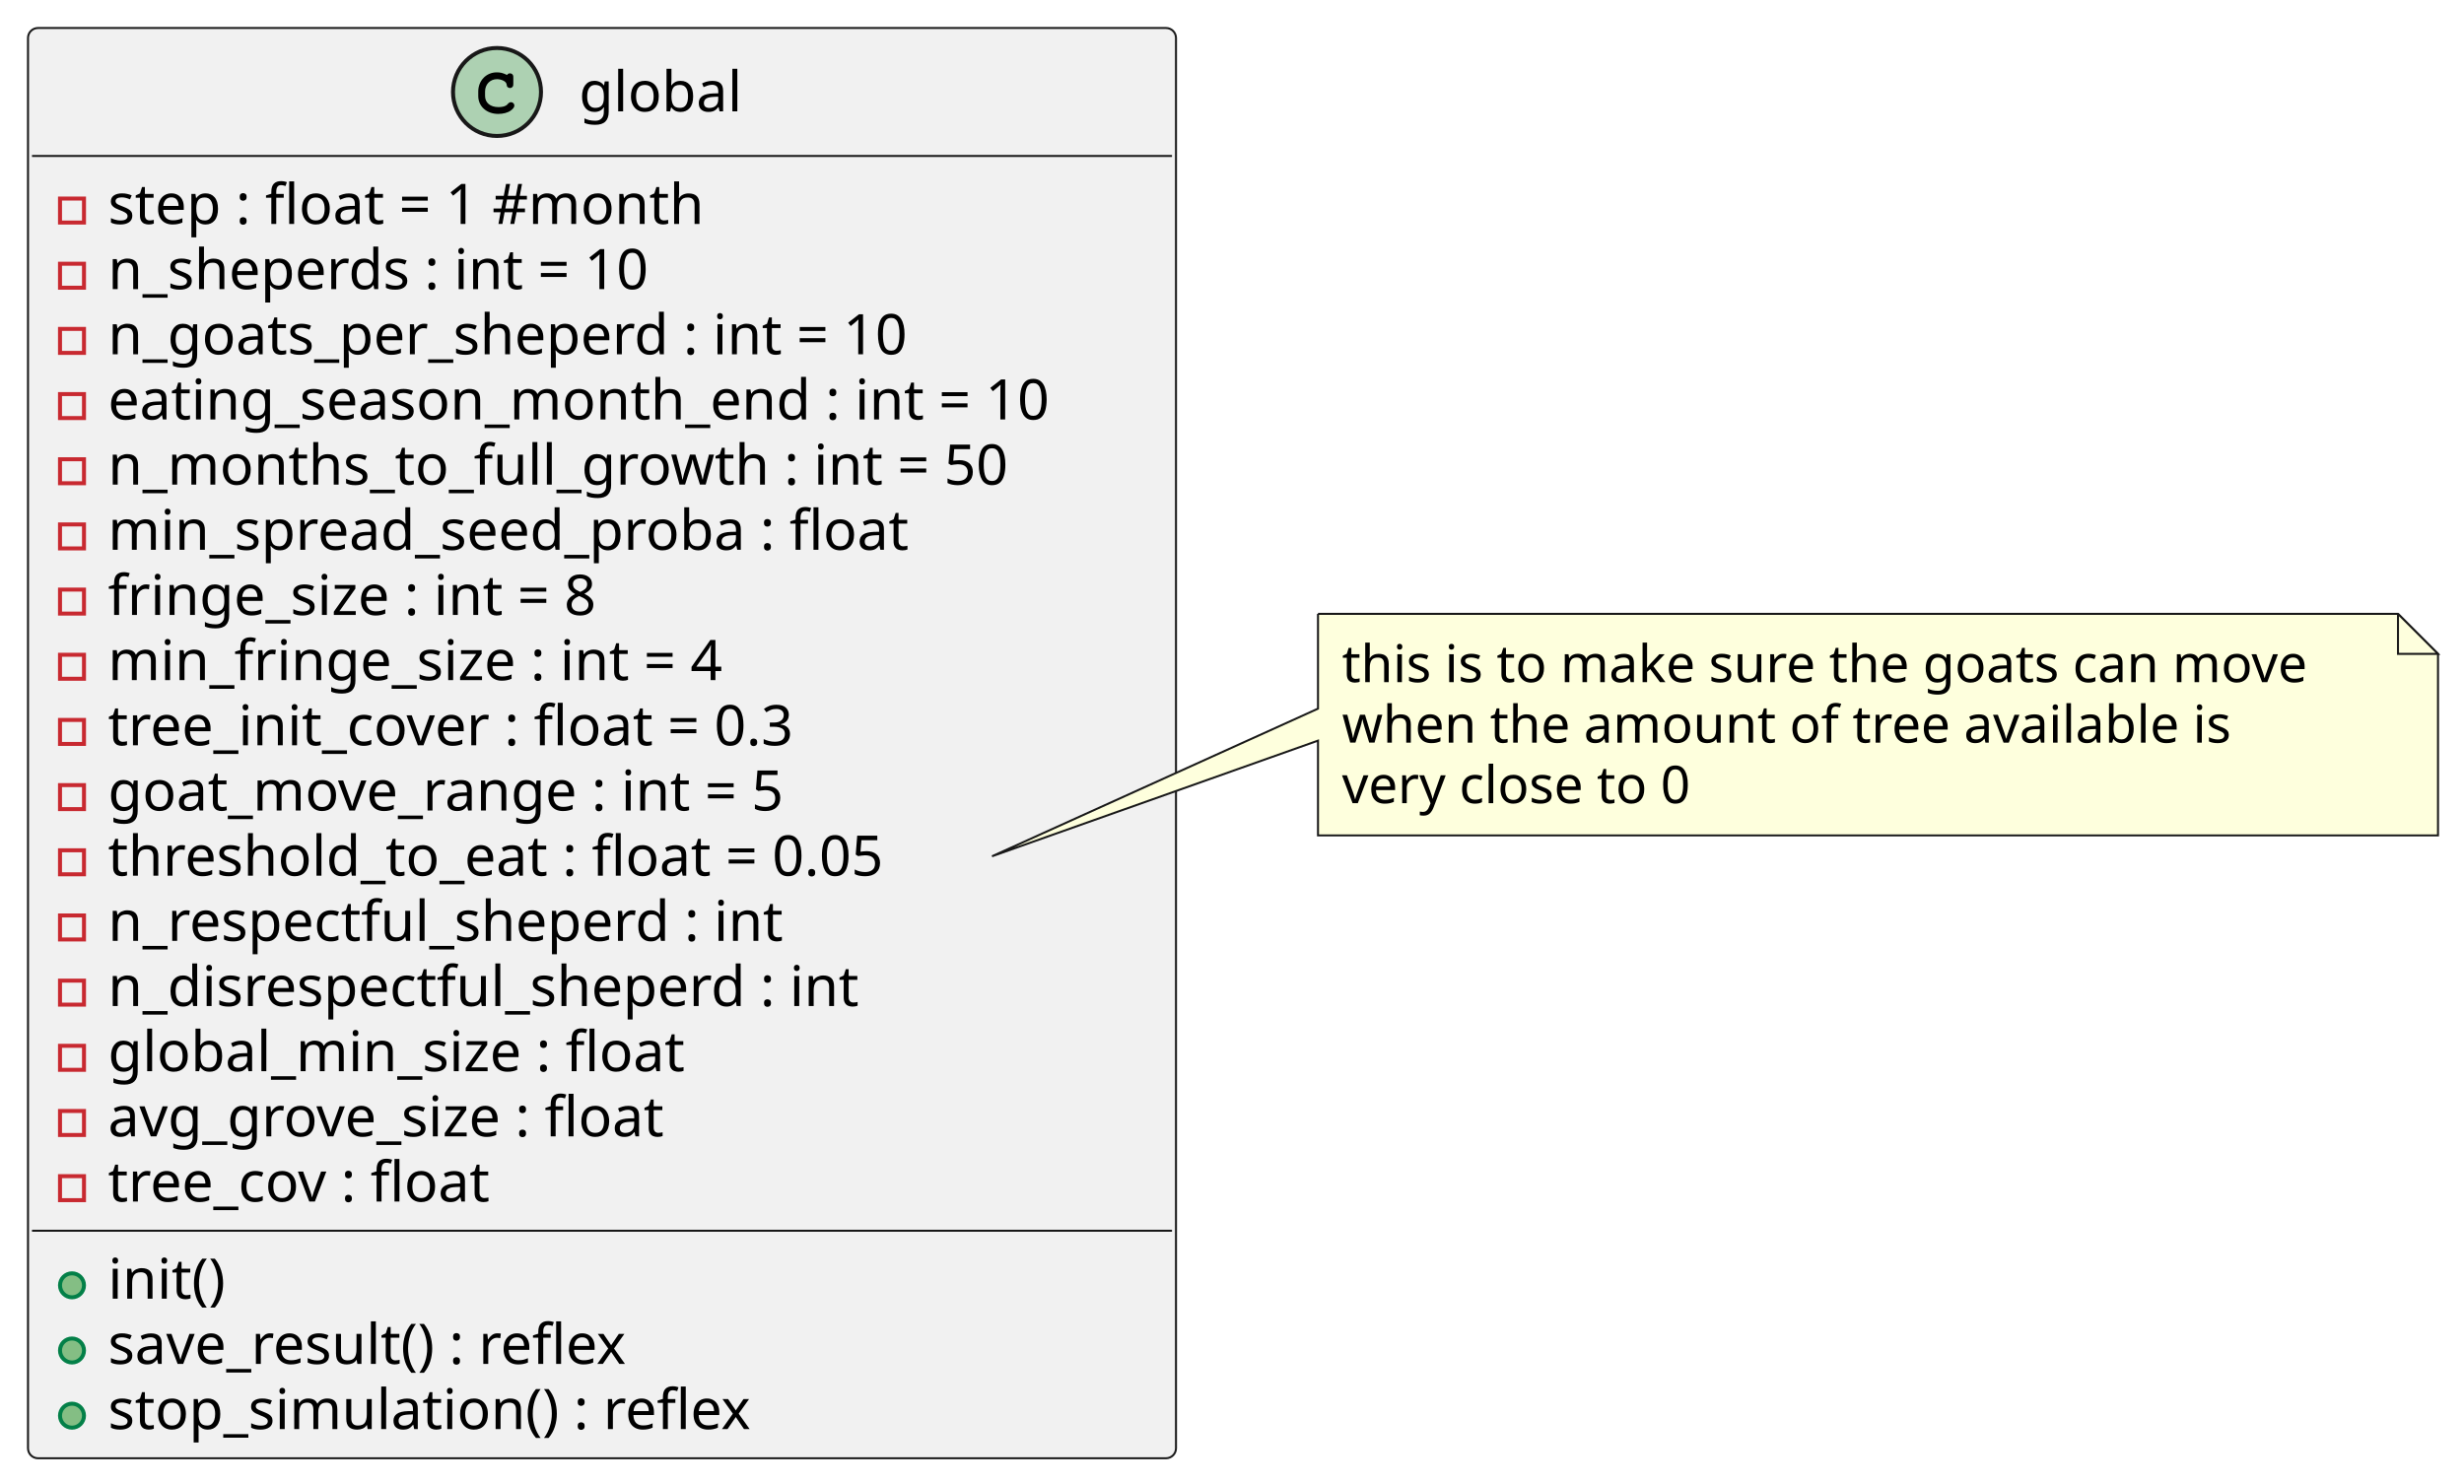
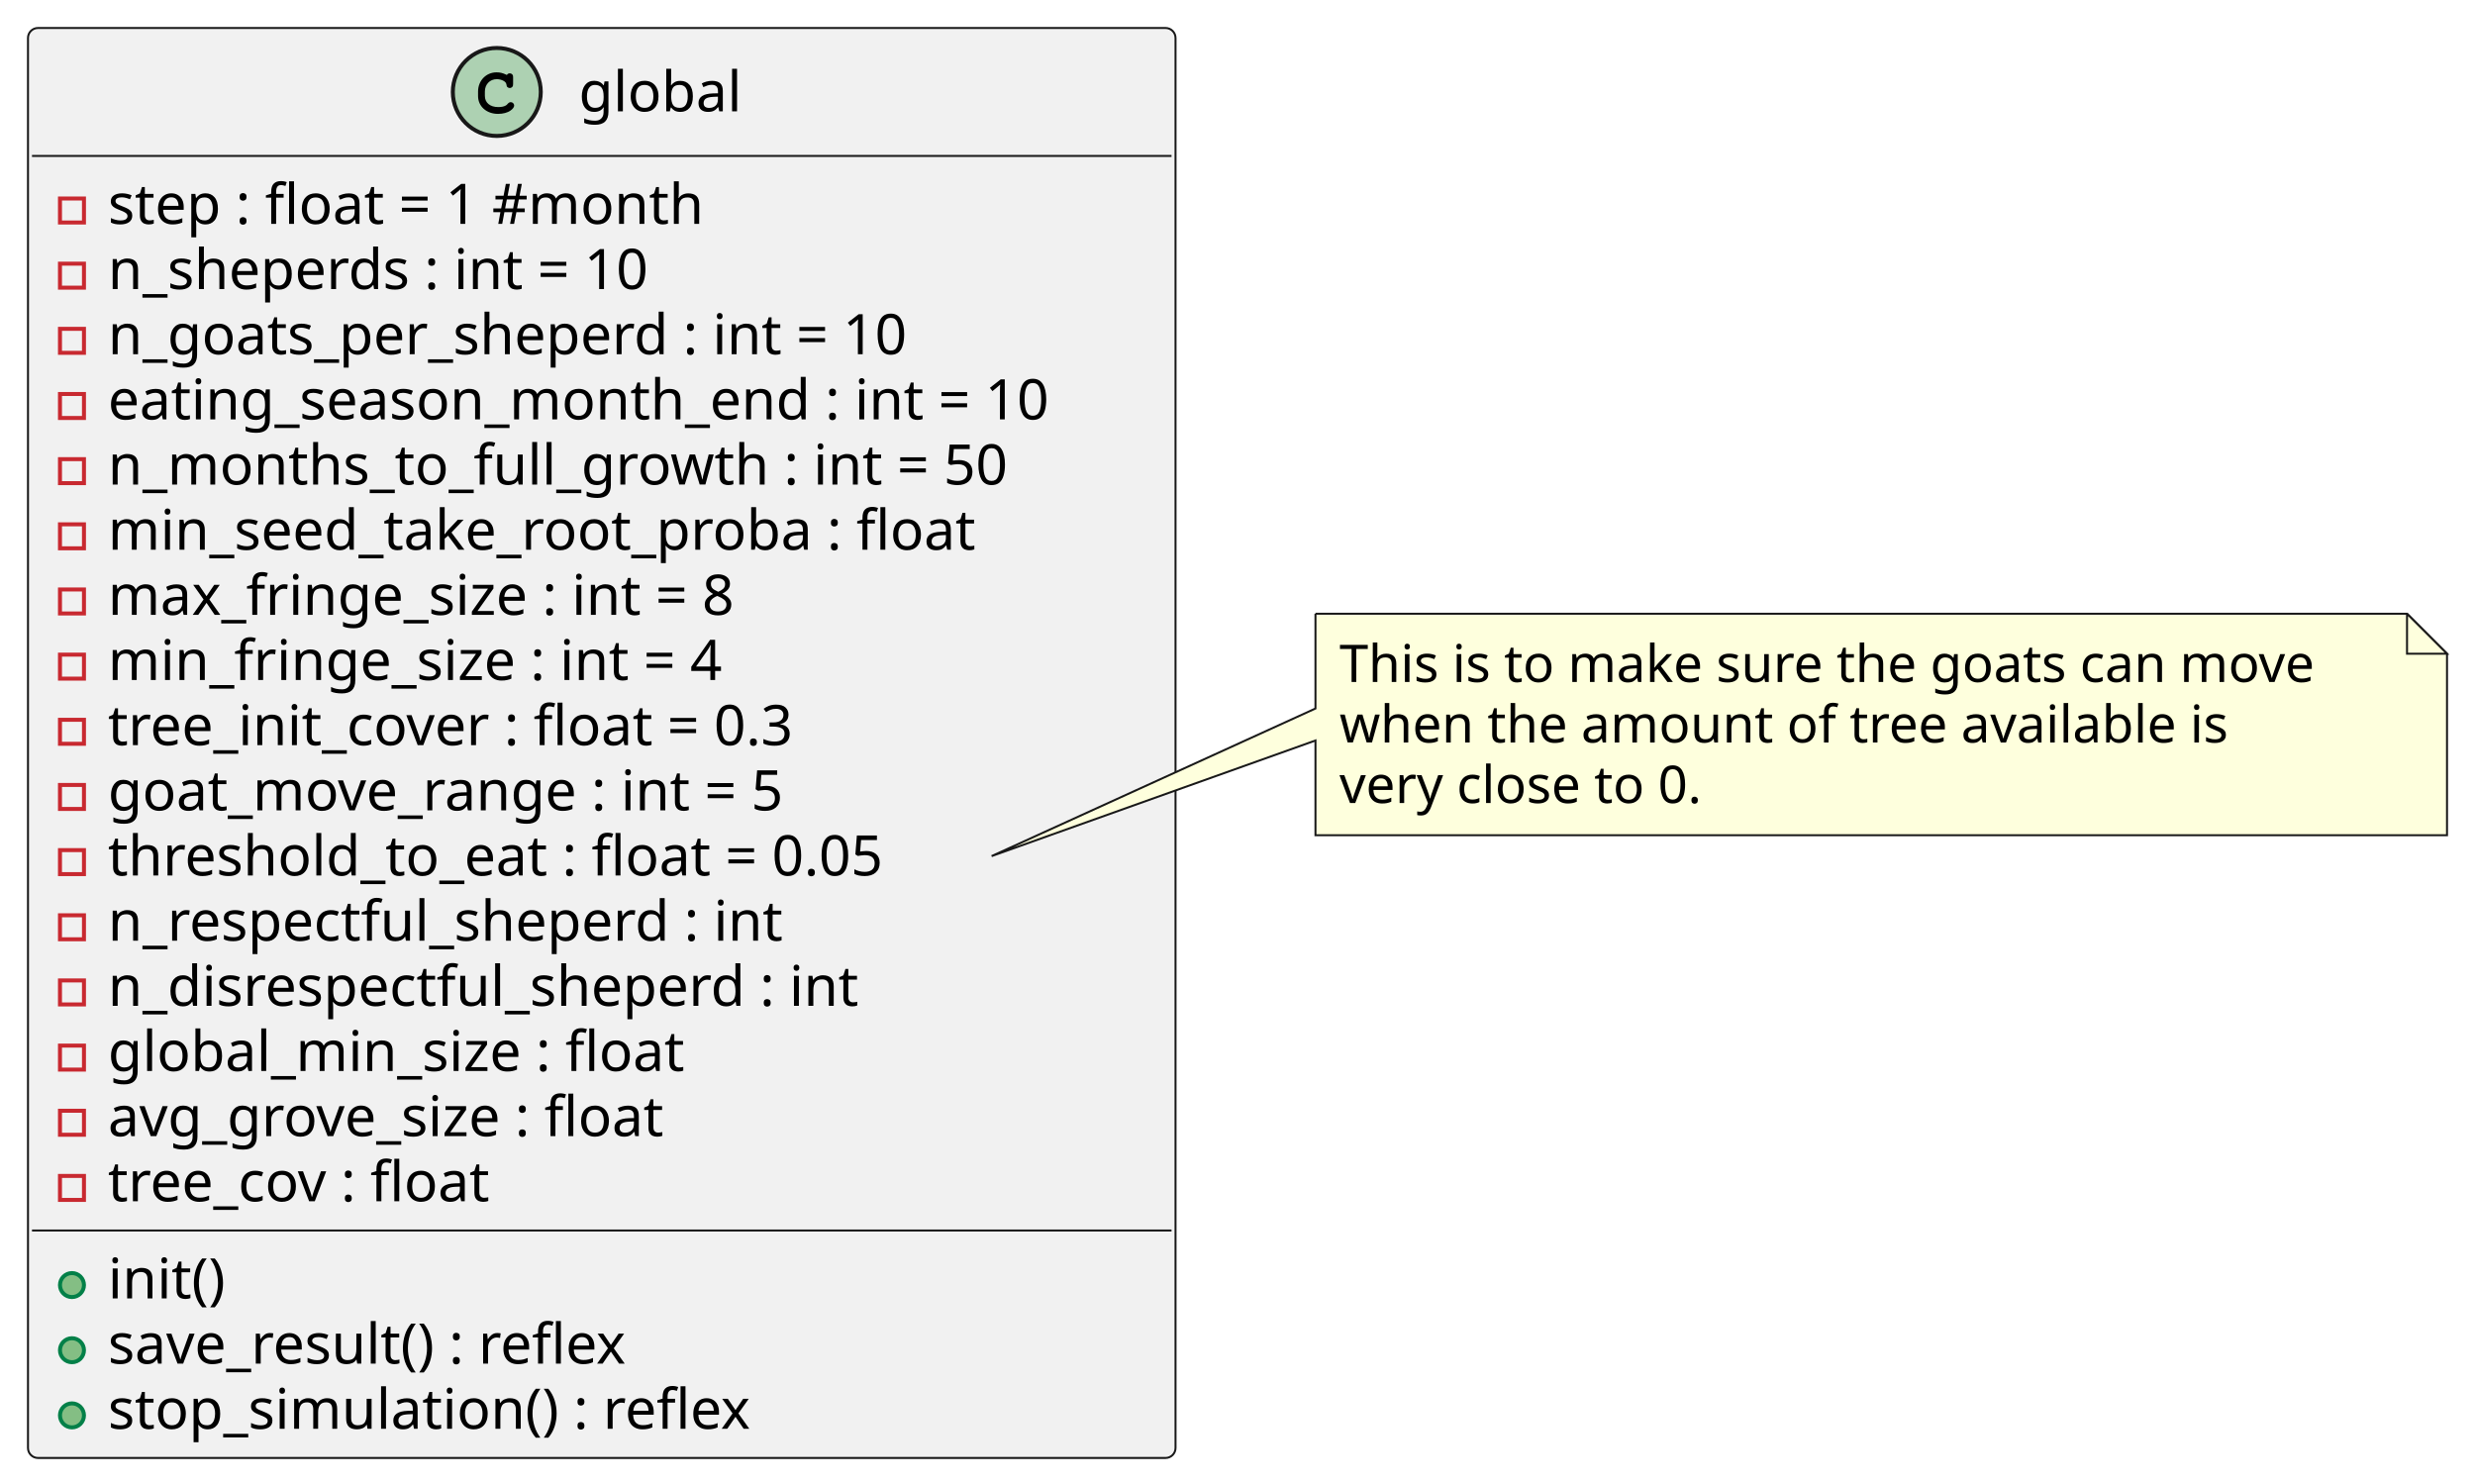
- <svg xmlns="http://www.w3.org/2000/svg" contentStyleType="text/css" height="371px" preserveAspectRatio="none" style="width:616px;height:371px;background:#FFFFFF;" version="1.1" viewBox="0 0 616 371" width="616px" zoomAndPan="magnify">
+ <svg xmlns="http://www.w3.org/2000/svg" contentStyleType="text/css" height="371px" preserveAspectRatio="none" style="width:619px;height:371px;background:#FFFFFF;" version="1.1" viewBox="0 0 619 371" width="619px" zoomAndPan="magnify">
  <defs />
  <g>
    <g id="elem_global">
      <rect codeLine="1" fill="#F1F1F1" height="357.641" id="global" rx="2.5" ry="2.5" style="stroke:#181818;stroke-width:0.5;" width="287" x="7" y="7" />
      <ellipse cx="124.25" cy="23" fill="#ADD1B2" rx="11" ry="11" style="stroke:#181818;stroke-width:1.0;" />
      <path d="M126.594,18.672 C125.656,18.234 125.062,18.094 124.188,18.094 C121.562,18.094 119.562,20.172 119.562,22.891 L119.562,24.016 C119.562,26.594 121.672,28.484 124.562,28.484 C125.781,28.484 126.938,28.188 127.688,27.641 C128.266,27.234 128.594,26.781 128.594,26.391 C128.594,25.938 128.203,25.547 127.734,25.547 C127.516,25.547 127.312,25.625 127.125,25.812 C126.672,26.297 126.672,26.297 126.484,26.391 C126.062,26.656 125.375,26.781 124.609,26.781 C122.562,26.781 121.266,25.688 121.266,23.984 L121.266,22.891 C121.266,21.109 122.516,19.797 124.25,19.797 C124.828,19.797 125.438,19.953 125.906,20.203 C126.391,20.484 126.562,20.703 126.656,21.109 C126.719,21.516 126.75,21.641 126.891,21.766 C127.031,21.906 127.266,22.016 127.484,22.016 C127.75,22.016 128.016,21.875 128.188,21.656 C128.297,21.5 128.328,21.312 128.328,20.891 L128.328,19.469 C128.328,19.031 128.312,18.906 128.219,18.75 C128.062,18.484 127.781,18.344 127.484,18.344 C127.188,18.344 126.984,18.438 126.766,18.75 L126.594,18.672 Z " fill="#000000" />
      <text fill="#000000" font-family="sans-serif" font-size="14" lengthAdjust="spacing" textLength="44" x="144.75" y="27.847">global</text>
      <line style="stroke:#181818;stroke-width:0.5;" x1="8" x2="293" y1="39" y2="39" />
      <rect fill="none" height="6" style="stroke:#C82930;stroke-width:1.0;" width="6" x="15" y="49.648" />
      <text fill="#000000" font-family="sans-serif" font-size="14" lengthAdjust="spacing" textLength="172" x="27" y="55.995">step : float = 1 #month</text>
      <rect fill="none" height="6" style="stroke:#C82930;stroke-width:1.0;" width="6" x="15" y="65.945" />
      <text fill="#000000" font-family="sans-serif" font-size="14" lengthAdjust="spacing" textLength="152" x="27" y="72.292">n_sheperds : int = 10</text>
      <rect fill="none" height="6" style="stroke:#C82930;stroke-width:1.0;" width="6" x="15" y="82.242" />
      <text fill="#000000" font-family="sans-serif" font-size="14" lengthAdjust="spacing" textLength="224" x="27" y="88.589">n_goats_per_sheperd : int = 10</text>
      <rect fill="none" height="6" style="stroke:#C82930;stroke-width:1.0;" width="6" x="15" y="98.539" />
      <text fill="#000000" font-family="sans-serif" font-size="14" lengthAdjust="spacing" textLength="261" x="27" y="104.886">eating_season_month_end : int = 10</text>
      <rect fill="none" height="6" style="stroke:#C82930;stroke-width:1.0;" width="6" x="15" y="114.836" />
      <text fill="#000000" font-family="sans-serif" font-size="14" lengthAdjust="spacing" textLength="251" x="27" y="121.183">n_months_to_full_growth : int = 50</text>
      <rect fill="none" height="6" style="stroke:#C82930;stroke-width:1.0;" width="6" x="15" y="131.133" />
-       <text fill="#000000" font-family="sans-serif" font-size="14" lengthAdjust="spacing" textLength="221" x="27" y="137.48">min_spread_seed_proba : float</text>
+       <text fill="#000000" font-family="sans-serif" font-size="14" lengthAdjust="spacing" textLength="243" x="27" y="137.48">min_seed_take_root_proba : float</text>
      <rect fill="none" height="6" style="stroke:#C82930;stroke-width:1.0;" width="6" x="15" y="147.43" />
-       <text fill="#000000" font-family="sans-serif" font-size="14" lengthAdjust="spacing" textLength="138" x="27" y="153.776">fringe_size : int = 8</text>
+       <text fill="#000000" font-family="sans-serif" font-size="14" lengthAdjust="spacing" textLength="175" x="27" y="153.776">max_fringe_size : int = 8</text>
      <rect fill="none" height="6" style="stroke:#C82930;stroke-width:1.0;" width="6" x="15" y="163.727" />
      <text fill="#000000" font-family="sans-serif" font-size="14" lengthAdjust="spacing" textLength="172" x="27" y="170.073">min_fringe_size : int = 4</text>
      <rect fill="none" height="6" style="stroke:#C82930;stroke-width:1.0;" width="6" x="15" y="180.023" />
      <text fill="#000000" font-family="sans-serif" font-size="14" lengthAdjust="spacing" textLength="198" x="27" y="186.37">tree_init_cover : float = 0.3</text>
      <rect fill="none" height="6" style="stroke:#C82930;stroke-width:1.0;" width="6" x="15" y="196.32" />
      <text fill="#000000" font-family="sans-serif" font-size="14" lengthAdjust="spacing" textLength="189" x="27" y="202.667">goat_move_range : int = 5</text>
      <rect fill="none" height="6" style="stroke:#C82930;stroke-width:1.0;" width="6" x="15" y="212.617" />
      <text fill="#000000" font-family="sans-serif" font-size="14" lengthAdjust="spacing" textLength="221" x="27" y="218.964">threshold_to_eat : float = 0.05</text>
      <rect fill="none" height="6" style="stroke:#C82930;stroke-width:1.0;" width="6" x="15" y="228.914" />
      <text fill="#000000" font-family="sans-serif" font-size="14" lengthAdjust="spacing" textLength="189" x="27" y="235.261">n_respectful_sheperd : int</text>
      <rect fill="none" height="6" style="stroke:#C82930;stroke-width:1.0;" width="6" x="15" y="245.211" />
      <text fill="#000000" font-family="sans-serif" font-size="14" lengthAdjust="spacing" textLength="209" x="27" y="251.558">n_disrespectful_sheperd : int</text>
      <rect fill="none" height="6" style="stroke:#C82930;stroke-width:1.0;" width="6" x="15" y="261.508" />
      <text fill="#000000" font-family="sans-serif" font-size="14" lengthAdjust="spacing" textLength="160" x="27" y="267.854">global_min_size : float</text>
      <rect fill="none" height="6" style="stroke:#C82930;stroke-width:1.0;" width="6" x="15" y="277.805" />
      <text fill="#000000" font-family="sans-serif" font-size="14" lengthAdjust="spacing" textLength="155" x="27" y="284.151">avg_grove_size : float</text>
      <rect fill="none" height="6" style="stroke:#C82930;stroke-width:1.0;" width="6" x="15" y="294.102" />
      <text fill="#000000" font-family="sans-serif" font-size="14" lengthAdjust="spacing" textLength="110" x="27" y="300.448">tree_cov : float</text>
      <line style="stroke:#181818;stroke-width:0.5;" x1="8" x2="293" y1="307.75" y2="307.75" />
      <ellipse cx="18" cy="321.398" fill="#84BE84" rx="3" ry="3" style="stroke:#038048;stroke-width:1.0;" />
      <text fill="#000000" font-family="sans-serif" font-size="14" lengthAdjust="spacing" textLength="34" x="27" y="324.745">init()</text>
      <ellipse cx="18" cy="337.695" fill="#84BE84" rx="3" ry="3" style="stroke:#038048;stroke-width:1.0;" />
      <text fill="#000000" font-family="sans-serif" font-size="14" lengthAdjust="spacing" textLength="145" x="27" y="341.042">save_result() : reflex</text>
      <ellipse cx="18" cy="353.992" fill="#84BE84" rx="3" ry="3" style="stroke:#038048;stroke-width:1.0;" />
      <text fill="#000000" font-family="sans-serif" font-size="14" lengthAdjust="spacing" textLength="179" x="27" y="357.339">stop_simulation() : reflex</text>
    </g>
-     <path d="M329.5,153.5 L329.5,177.199 L248,214.117 L329.5,185.199 L329.5,208.898 A0,0 0 0 0 329.5,208.898 L609.5,208.898 A0,0 0 0 0 609.5,208.898 L609.5,163.5 L599.5,153.5 L329.5,153.5 A0,0 0 0 0 329.5,153.5 " fill="#FEFFDD" style="stroke:#181818;stroke-width:0.5;" />
-     <path d="M599.5,153.5 L599.5,163.5 L609.5,163.5 L599.5,153.5 " fill="#FEFFDD" style="stroke:#181818;stroke-width:0.5;" />
-     <text fill="#000000" font-family="sans-serif" font-size="13" lengthAdjust="spacing" textLength="259" x="335.5" y="170.567">this is to make sure the goats can move</text>
-     <text fill="#000000" font-family="sans-serif" font-size="13" lengthAdjust="spacing" textLength="236" x="335.5" y="185.7">when the amount of tree available is</text>
-     <text fill="#000000" font-family="sans-serif" font-size="13" lengthAdjust="spacing" textLength="95" x="335.5" y="200.833">very close to 0</text>
+     <path d="M329,153.5 L329,177.199 L248,214.117 L329,185.199 L329,208.898 A0,0 0 0 0 329,208.898 L612,208.898 A0,0 0 0 0 612,208.898 L612,163.5 L602,153.5 L329,153.5 A0,0 0 0 0 329,153.5 " fill="#FEFFDD" style="stroke:#181818;stroke-width:0.5;" />
+     <path d="M602,153.5 L602,163.5 L612,163.5 L602,153.5 " fill="#FEFFDD" style="stroke:#181818;stroke-width:0.5;" />
+     <text fill="#000000" font-family="sans-serif" font-size="13" lengthAdjust="spacing" textLength="262" x="335" y="170.567">This is to make sure the goats can move</text>
+     <text fill="#000000" font-family="sans-serif" font-size="13" lengthAdjust="spacing" textLength="236" x="335" y="185.7">when the amount of tree available is</text>
+     <text fill="#000000" font-family="sans-serif" font-size="13" lengthAdjust="spacing" textLength="99" x="335" y="200.833">very close to 0.</text>
  </g>
</svg>
